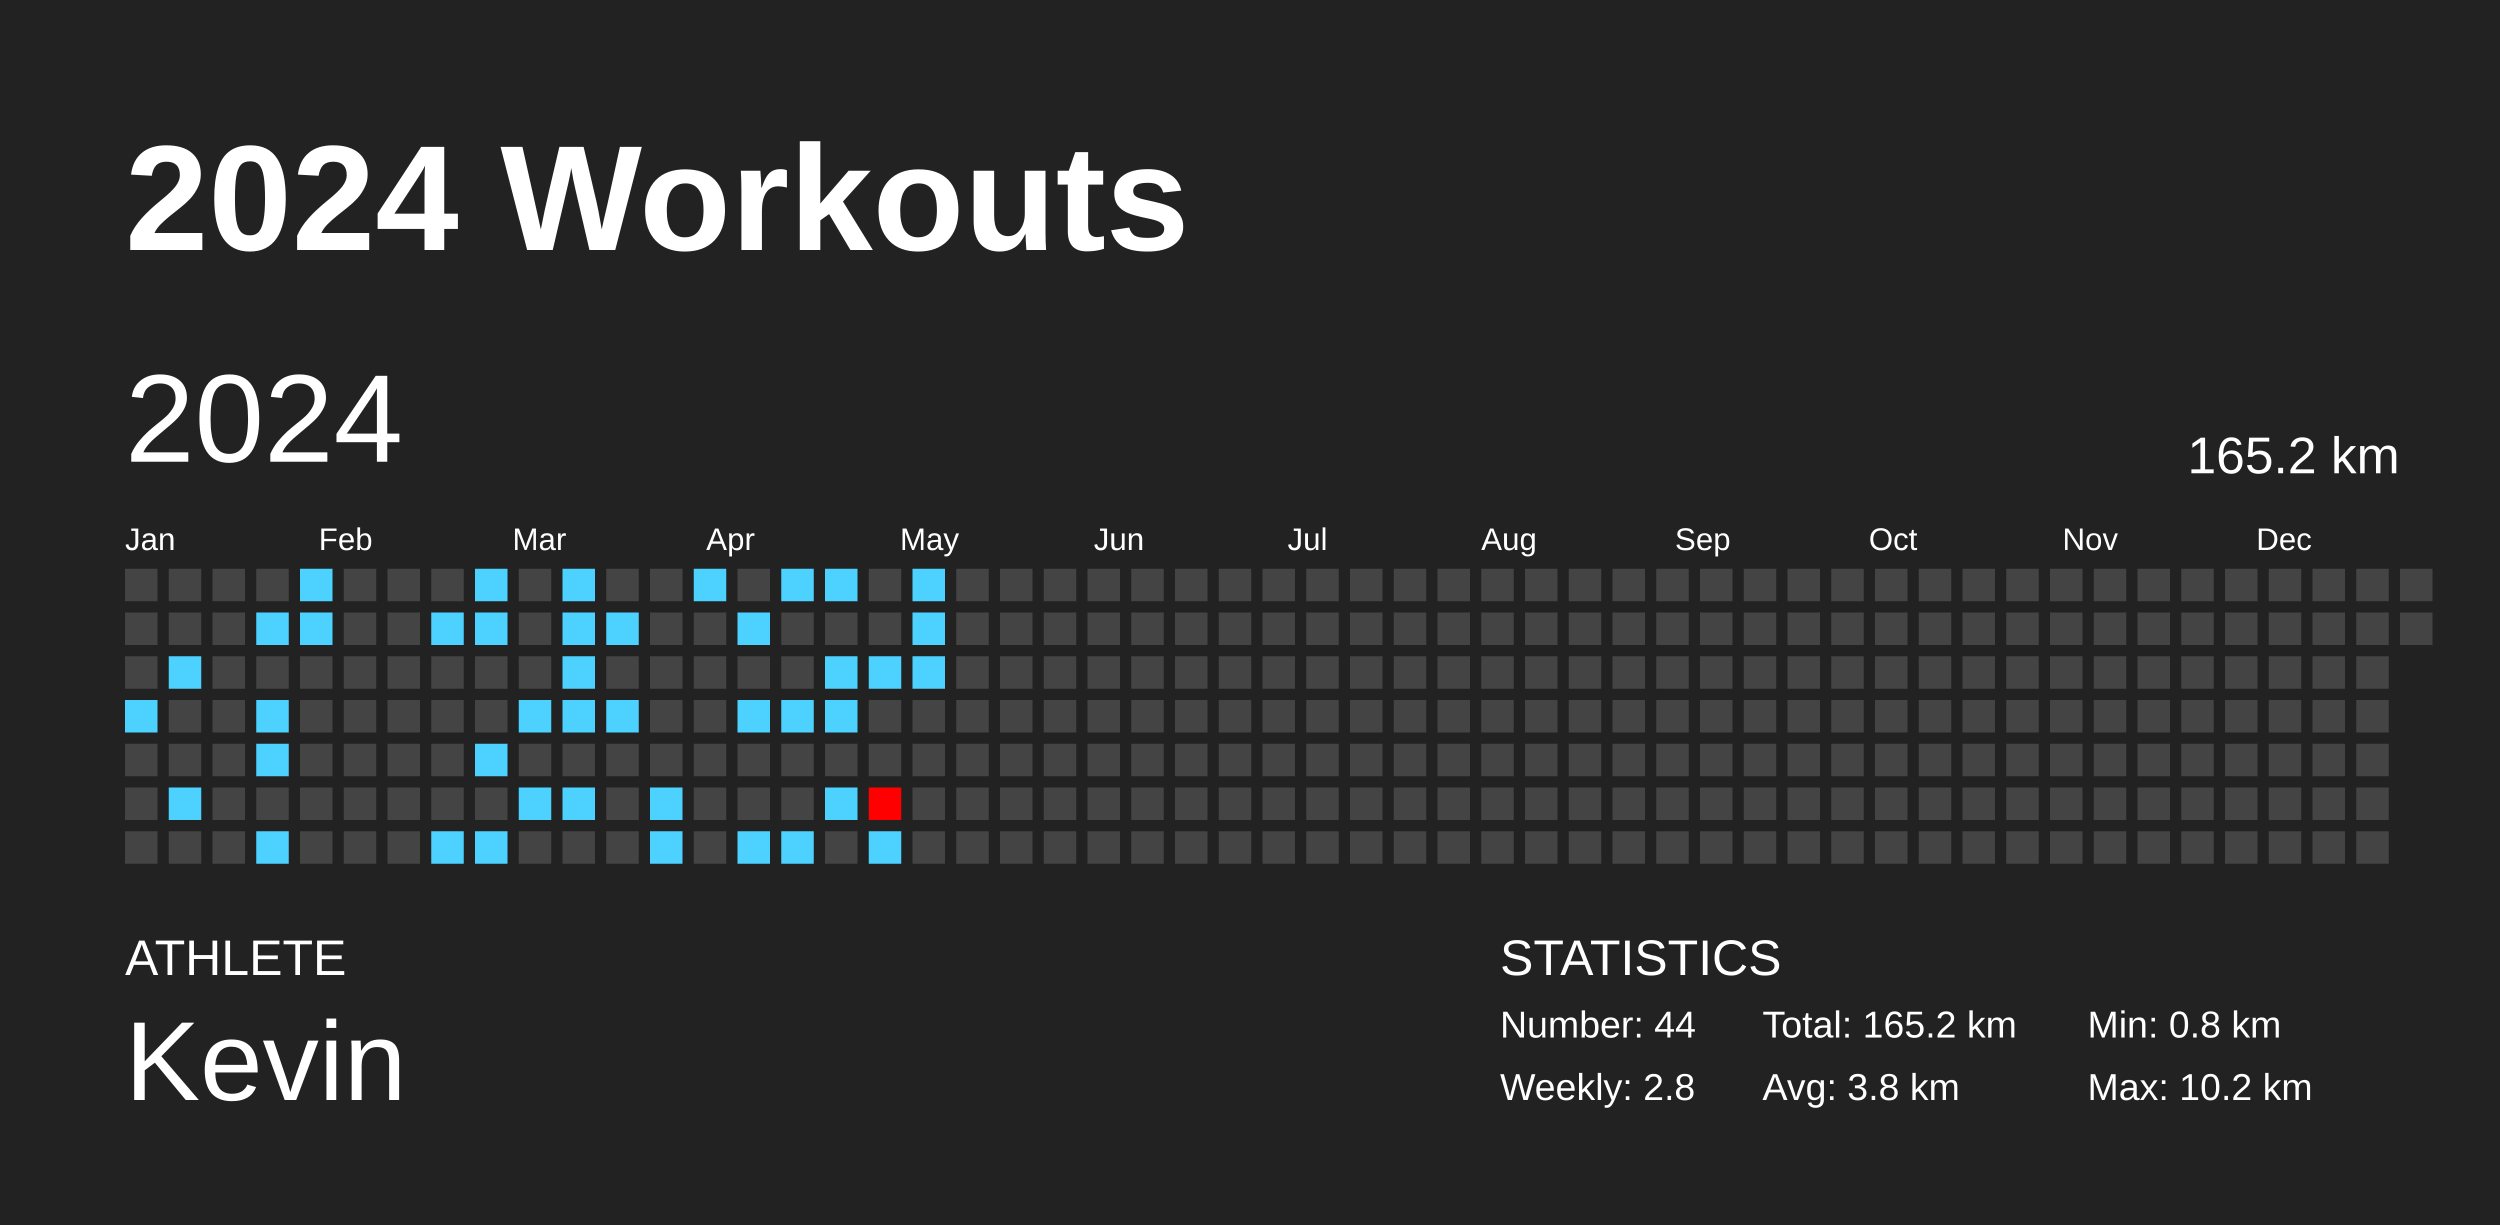
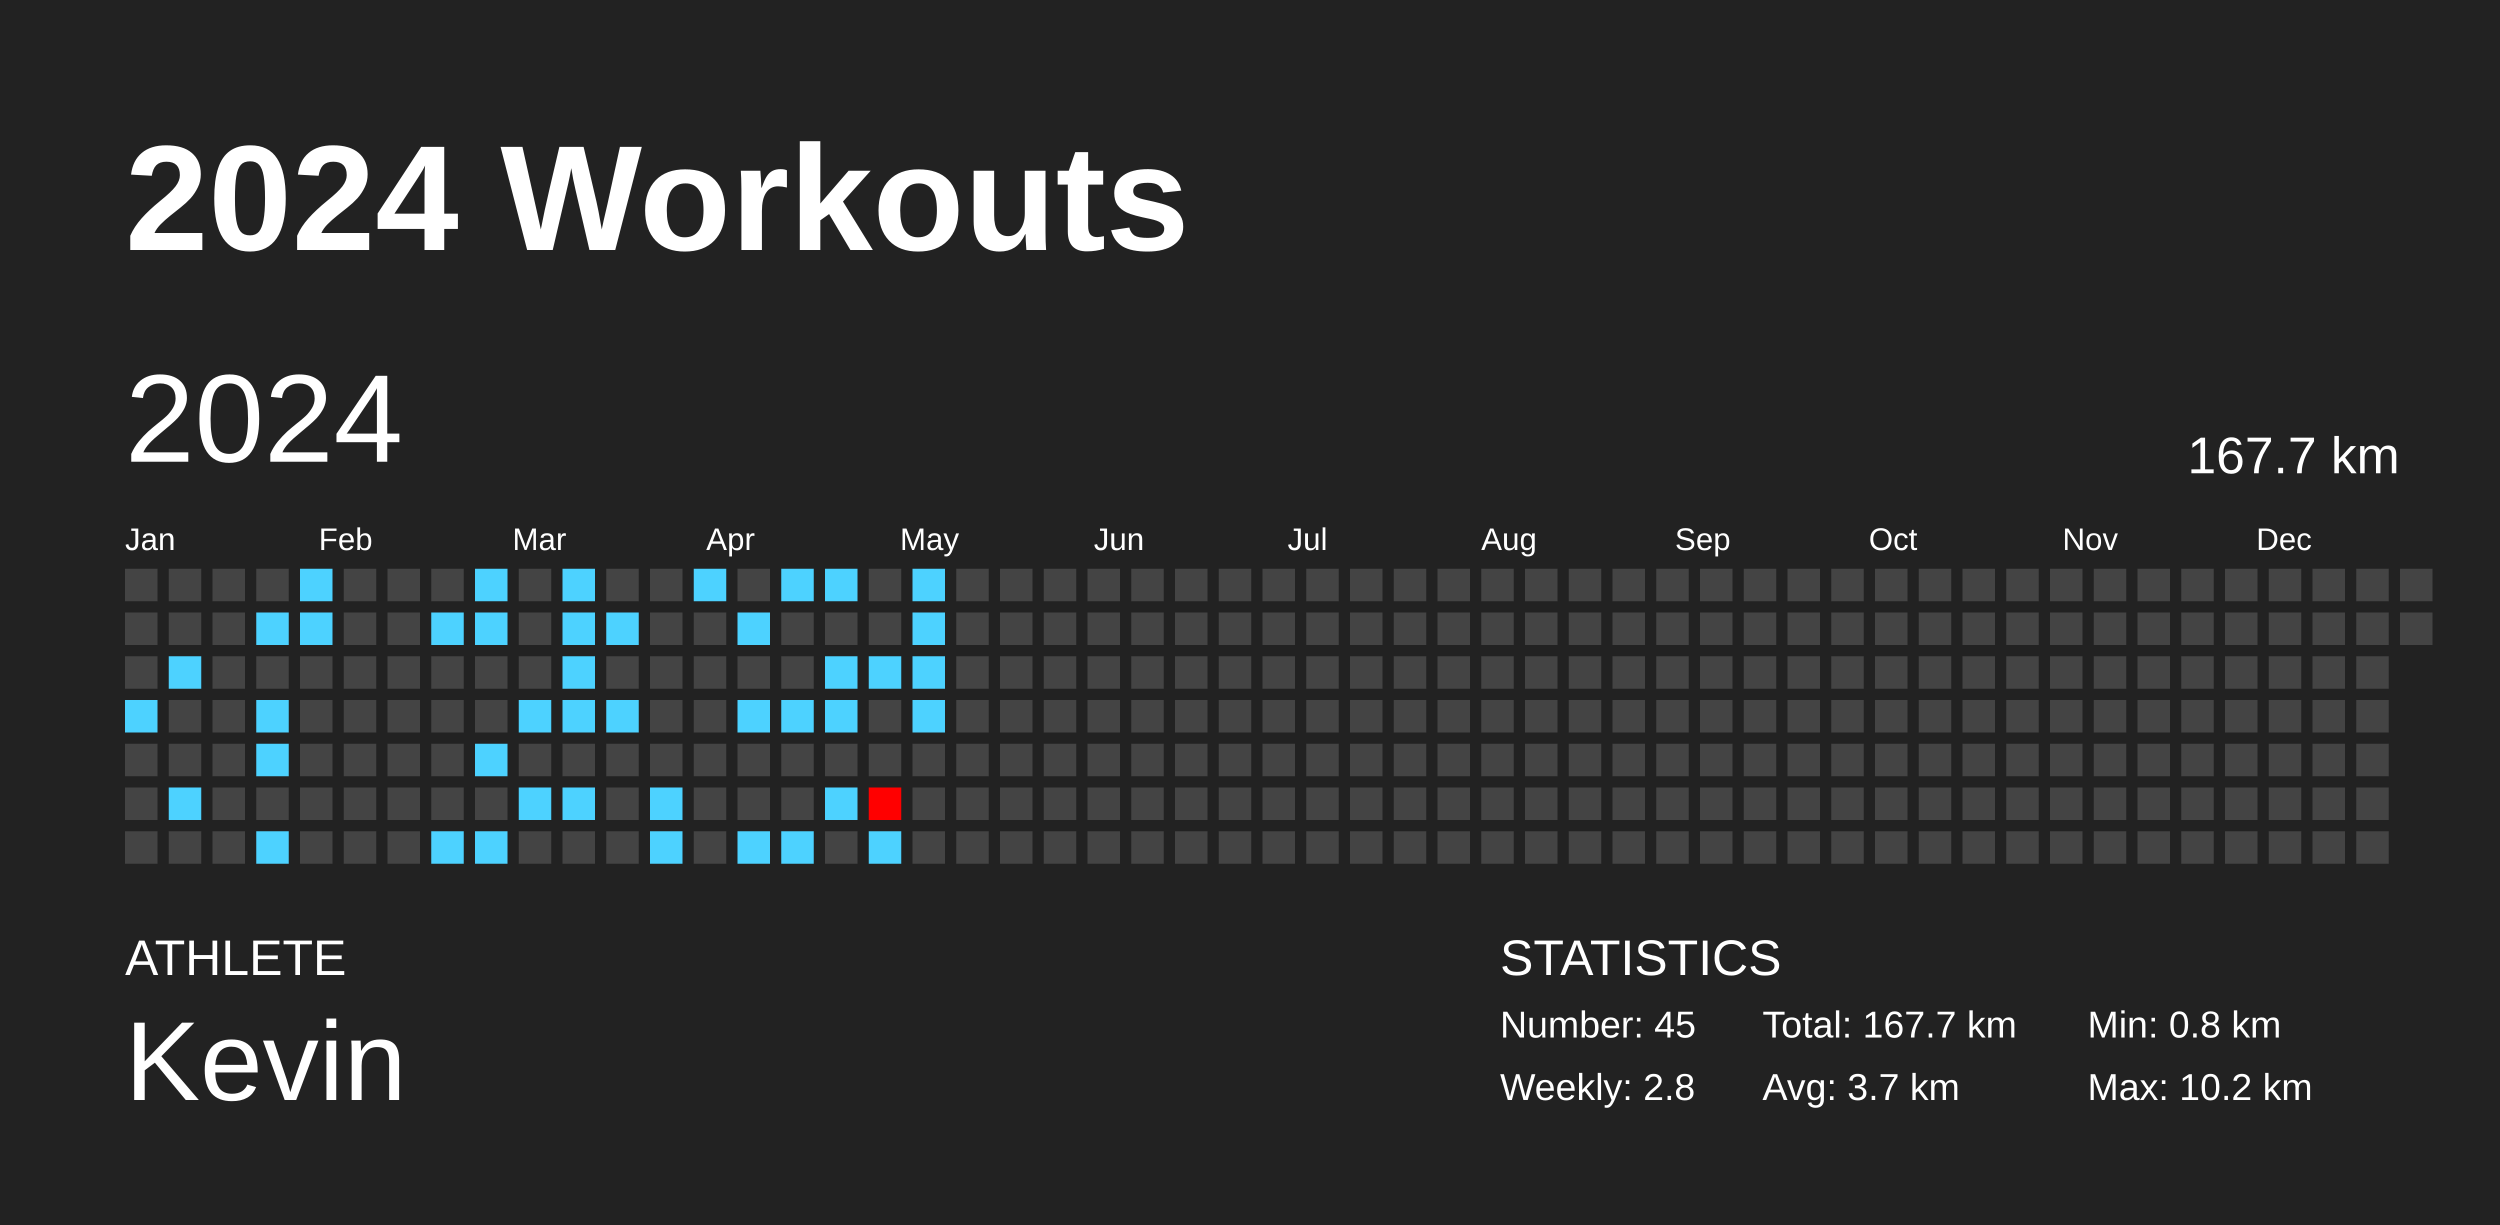
<svg xmlns="http://www.w3.org/2000/svg" baseProfile="full" height="98mm" version="1.1" viewBox="0,0,200,98" width="200mm">
  <defs />
  <rect fill="#222222" height="98" width="200" x="0" y="0" />
  <text fill="#FFFFFF" style="font-size:12px; font-family:Arial; font-weight:bold;" x="10" y="20">2024 Workouts</text>
  <text fill="#FFFFFF" style="font-size:4px; font-family:Arial" x="10" y="78">ATHLETE</text>
  <text fill="#FFFFFF" style="font-size:9px; font-family:Arial" x="10" y="88">Kevin</text>
  <text fill="#FFFFFF" style="font-size:4px; font-family:Arial" x="120" y="78">STATISTICS</text>
-   <text fill="#FFFFFF" style="font-size:3px; font-family:Arial" x="120" y="83">Number: 44</text>
+   <text fill="#FFFFFF" style="font-size:3px; font-family:Arial" x="120" y="83">Number: 45</text>
  <text fill="#FFFFFF" style="font-size:3px; font-family:Arial" x="120" y="88">Weekly: 2.8</text>
-   <text fill="#FFFFFF" style="font-size:3px; font-family:Arial" x="141" y="83">Total: 165.2 km</text>
-   <text fill="#FFFFFF" style="font-size:3px; font-family:Arial" x="141" y="88">Avg: 3.8 km</text>
+   <text fill="#FFFFFF" style="font-size:3px; font-family:Arial" x="141" y="83">Total: 167.7 km</text>
+   <text fill="#FFFFFF" style="font-size:3px; font-family:Arial" x="141" y="88">Avg: 3.7 km</text>
  <text fill="#FFFFFF" style="font-size:3px; font-family:Arial" x="167" y="83">Min: 0.8 km</text>
  <text fill="#FFFFFF" style="font-size:3px; font-family:Arial" x="167" y="88">Max: 10.2 km</text>
  <text dominant-baseline="hanging" fill="#FFFFFF" style="font-size:10.0px; font-family:Arial;" x="10" y="30">2024</text>
-   <text dominant-baseline="hanging" fill="#FFFFFF" style="font-size:4.125px; font-family:Arial;" x="175" y="35">165.2 km</text>
+   <text dominant-baseline="hanging" fill="#FFFFFF" style="font-size:4.125px; font-family:Arial;" x="175" y="35">167.7 km</text>
  <text fill="#FFFFFF" style="font-size:2.5px; font-family:Arial" x="10.0" y="44">Jan</text>
  <text fill="#FFFFFF" style="font-size:2.5px; font-family:Arial" x="25.5" y="44">Feb</text>
  <text fill="#FFFFFF" style="font-size:2.5px; font-family:Arial" x="41.0" y="44">Mar</text>
  <text fill="#FFFFFF" style="font-size:2.5px; font-family:Arial" x="56.5" y="44">Apr</text>
  <text fill="#FFFFFF" style="font-size:2.5px; font-family:Arial" x="72.0" y="44">May</text>
  <text fill="#FFFFFF" style="font-size:2.5px; font-family:Arial" x="87.5" y="44">Jun</text>
  <text fill="#FFFFFF" style="font-size:2.5px; font-family:Arial" x="103.0" y="44">Jul</text>
  <text fill="#FFFFFF" style="font-size:2.5px; font-family:Arial" x="118.5" y="44">Aug</text>
  <text fill="#FFFFFF" style="font-size:2.5px; font-family:Arial" x="134.0" y="44">Sep</text>
  <text fill="#FFFFFF" style="font-size:2.5px; font-family:Arial" x="149.5" y="44">Oct</text>
  <text fill="#FFFFFF" style="font-size:2.5px; font-family:Arial" x="165.0" y="44">Nov</text>
  <text fill="#FFFFFF" style="font-size:2.5px; font-family:Arial" x="180.5" y="44">Dec</text>
  <rect fill="#444444" height="2.6" width="2.6" x="10.0" y="45.5" />
  <rect fill="#444444" height="2.6" width="2.6" x="10.0" y="49.0" />
  <rect fill="#444444" height="2.6" width="2.6" x="10.0" y="52.5" />
  <rect fill="#4dd2ff" height="2.6" width="2.6" x="10.0" y="56.0" />
  <rect fill="#444444" height="2.6" width="2.6" x="10.0" y="59.5" />
  <rect fill="#444444" height="2.6" width="2.6" x="10.0" y="63.0" />
  <rect fill="#444444" height="2.6" width="2.6" x="10.0" y="66.5" />
  <rect fill="#444444" height="2.6" width="2.6" x="13.5" y="45.5" />
  <rect fill="#444444" height="2.6" width="2.6" x="13.5" y="49.0" />
  <rect fill="#4dd2ff" height="2.6" width="2.6" x="13.5" y="52.5" />
  <rect fill="#444444" height="2.6" width="2.6" x="13.5" y="56.0" />
  <rect fill="#444444" height="2.6" width="2.6" x="13.5" y="59.5" />
  <rect fill="#4dd2ff" height="2.6" width="2.6" x="13.5" y="63.0" />
  <rect fill="#444444" height="2.6" width="2.6" x="13.5" y="66.5" />
  <rect fill="#444444" height="2.6" width="2.6" x="17.0" y="45.5" />
  <rect fill="#444444" height="2.6" width="2.6" x="17.0" y="49.0" />
  <rect fill="#444444" height="2.6" width="2.6" x="17.0" y="52.5" />
  <rect fill="#444444" height="2.6" width="2.6" x="17.0" y="56.0" />
  <rect fill="#444444" height="2.6" width="2.6" x="17.0" y="59.5" />
  <rect fill="#444444" height="2.6" width="2.6" x="17.0" y="63.0" />
  <rect fill="#444444" height="2.6" width="2.6" x="17.0" y="66.5" />
  <rect fill="#444444" height="2.6" width="2.6" x="20.5" y="45.5" />
  <rect fill="#4dd2ff" height="2.6" width="2.6" x="20.5" y="49.0" />
  <rect fill="#444444" height="2.6" width="2.6" x="20.5" y="52.5" />
  <rect fill="#4dd2ff" height="2.6" width="2.6" x="20.5" y="56.0" />
  <rect fill="#4dd2ff" height="2.6" width="2.6" x="20.5" y="59.5" />
  <rect fill="#444444" height="2.6" width="2.6" x="20.5" y="63.0" />
  <rect fill="#4dd2ff" height="2.6" width="2.6" x="20.5" y="66.5" />
  <rect fill="#4dd2ff" height="2.6" width="2.6" x="24.0" y="45.5" />
  <rect fill="#4dd2ff" height="2.6" width="2.6" x="24.0" y="49.0" />
  <rect fill="#444444" height="2.6" width="2.6" x="24.0" y="52.5" />
  <rect fill="#444444" height="2.6" width="2.6" x="24.0" y="56.0" />
  <rect fill="#444444" height="2.6" width="2.6" x="24.0" y="59.5" />
  <rect fill="#444444" height="2.6" width="2.6" x="24.0" y="63.0" />
  <rect fill="#444444" height="2.6" width="2.6" x="24.0" y="66.5" />
  <rect fill="#444444" height="2.6" width="2.6" x="27.5" y="45.5" />
  <rect fill="#444444" height="2.6" width="2.6" x="27.5" y="49.0" />
  <rect fill="#444444" height="2.6" width="2.6" x="27.5" y="52.5" />
  <rect fill="#444444" height="2.6" width="2.6" x="27.5" y="56.0" />
  <rect fill="#444444" height="2.6" width="2.6" x="27.5" y="59.5" />
  <rect fill="#444444" height="2.6" width="2.6" x="27.5" y="63.0" />
  <rect fill="#444444" height="2.6" width="2.6" x="27.5" y="66.5" />
  <rect fill="#444444" height="2.6" width="2.6" x="31.0" y="45.5" />
  <rect fill="#444444" height="2.6" width="2.6" x="31.0" y="49.0" />
  <rect fill="#444444" height="2.6" width="2.6" x="31.0" y="52.5" />
  <rect fill="#444444" height="2.6" width="2.6" x="31.0" y="56.0" />
  <rect fill="#444444" height="2.6" width="2.6" x="31.0" y="59.5" />
  <rect fill="#444444" height="2.6" width="2.6" x="31.0" y="63.0" />
  <rect fill="#444444" height="2.6" width="2.6" x="31.0" y="66.5" />
  <rect fill="#444444" height="2.6" width="2.6" x="34.5" y="45.5" />
  <rect fill="#4dd2ff" height="2.6" width="2.6" x="34.5" y="49.0" />
  <rect fill="#444444" height="2.6" width="2.6" x="34.5" y="52.5" />
  <rect fill="#444444" height="2.6" width="2.6" x="34.5" y="56.0" />
  <rect fill="#444444" height="2.6" width="2.6" x="34.5" y="59.5" />
  <rect fill="#444444" height="2.6" width="2.6" x="34.5" y="63.0" />
  <rect fill="#4dd2ff" height="2.6" width="2.6" x="34.5" y="66.5" />
  <rect fill="#4dd2ff" height="2.6" width="2.6" x="38.0" y="45.5" />
  <rect fill="#4dd2ff" height="2.6" width="2.6" x="38.0" y="49.0" />
  <rect fill="#444444" height="2.6" width="2.6" x="38.0" y="52.5" />
  <rect fill="#444444" height="2.6" width="2.6" x="38.0" y="56.0" />
  <rect fill="#4dd2ff" height="2.6" width="2.6" x="38.0" y="59.5" />
  <rect fill="#444444" height="2.6" width="2.6" x="38.0" y="63.0" />
  <rect fill="#4dd2ff" height="2.6" width="2.6" x="38.0" y="66.5" />
  <rect fill="#444444" height="2.6" width="2.6" x="41.5" y="45.5" />
  <rect fill="#444444" height="2.6" width="2.6" x="41.5" y="49.0" />
  <rect fill="#444444" height="2.6" width="2.6" x="41.5" y="52.5" />
  <rect fill="#4dd2ff" height="2.6" width="2.6" x="41.5" y="56.0" />
  <rect fill="#444444" height="2.6" width="2.6" x="41.5" y="59.5" />
  <rect fill="#4dd2ff" height="2.6" width="2.6" x="41.5" y="63.0" />
  <rect fill="#444444" height="2.6" width="2.6" x="41.5" y="66.5" />
  <rect fill="#4dd2ff" height="2.6" width="2.6" x="45.0" y="45.5" />
  <rect fill="#4dd2ff" height="2.6" width="2.6" x="45.0" y="49.0" />
  <rect fill="#4dd2ff" height="2.6" width="2.6" x="45.0" y="52.5" />
  <rect fill="#4dd2ff" height="2.6" width="2.6" x="45.0" y="56.0" />
  <rect fill="#444444" height="2.6" width="2.6" x="45.0" y="59.5" />
  <rect fill="#4dd2ff" height="2.6" width="2.6" x="45.0" y="63.0" />
  <rect fill="#444444" height="2.6" width="2.6" x="45.0" y="66.5" />
  <rect fill="#444444" height="2.6" width="2.6" x="48.5" y="45.5" />
  <rect fill="#4dd2ff" height="2.6" width="2.6" x="48.5" y="49.0" />
  <rect fill="#444444" height="2.6" width="2.6" x="48.5" y="52.5" />
  <rect fill="#4dd2ff" height="2.6" width="2.6" x="48.5" y="56.0" />
  <rect fill="#444444" height="2.6" width="2.6" x="48.5" y="59.5" />
  <rect fill="#444444" height="2.6" width="2.6" x="48.5" y="63.0" />
  <rect fill="#444444" height="2.6" width="2.6" x="48.5" y="66.5" />
  <rect fill="#444444" height="2.6" width="2.6" x="52.0" y="45.5" />
  <rect fill="#444444" height="2.6" width="2.6" x="52.0" y="49.0" />
  <rect fill="#444444" height="2.6" width="2.6" x="52.0" y="52.5" />
  <rect fill="#444444" height="2.6" width="2.6" x="52.0" y="56.0" />
  <rect fill="#444444" height="2.6" width="2.6" x="52.0" y="59.5" />
  <rect fill="#4dd2ff" height="2.6" width="2.6" x="52.0" y="63.0" />
  <rect fill="#4dd2ff" height="2.6" width="2.6" x="52.0" y="66.5" />
  <rect fill="#4dd2ff" height="2.6" width="2.6" x="55.5" y="45.5" />
  <rect fill="#444444" height="2.6" width="2.6" x="55.5" y="49.0" />
  <rect fill="#444444" height="2.6" width="2.6" x="55.5" y="52.5" />
  <rect fill="#444444" height="2.6" width="2.6" x="55.5" y="56.0" />
  <rect fill="#444444" height="2.6" width="2.6" x="55.5" y="59.5" />
  <rect fill="#444444" height="2.6" width="2.6" x="55.5" y="63.0" />
  <rect fill="#444444" height="2.6" width="2.6" x="55.5" y="66.5" />
  <rect fill="#444444" height="2.6" width="2.6" x="59.0" y="45.5" />
  <rect fill="#4dd2ff" height="2.6" width="2.6" x="59.0" y="49.0" />
  <rect fill="#444444" height="2.6" width="2.6" x="59.0" y="52.5" />
  <rect fill="#4dd2ff" height="2.6" width="2.6" x="59.0" y="56.0" />
  <rect fill="#444444" height="2.6" width="2.6" x="59.0" y="59.5" />
  <rect fill="#444444" height="2.6" width="2.6" x="59.0" y="63.0" />
  <rect fill="#4dd2ff" height="2.6" width="2.6" x="59.0" y="66.5" />
  <rect fill="#4dd2ff" height="2.6" width="2.6" x="62.5" y="45.5" />
  <rect fill="#444444" height="2.6" width="2.6" x="62.5" y="49.0" />
  <rect fill="#444444" height="2.6" width="2.6" x="62.5" y="52.5" />
  <rect fill="#4dd2ff" height="2.6" width="2.6" x="62.5" y="56.0" />
  <rect fill="#444444" height="2.6" width="2.6" x="62.5" y="59.5" />
  <rect fill="#444444" height="2.6" width="2.6" x="62.5" y="63.0" />
  <rect fill="#4dd2ff" height="2.6" width="2.6" x="62.5" y="66.5" />
  <rect fill="#4dd2ff" height="2.6" width="2.6" x="66.0" y="45.5" />
  <rect fill="#444444" height="2.6" width="2.6" x="66.0" y="49.0" />
  <rect fill="#4dd2ff" height="2.6" width="2.6" x="66.0" y="52.5" />
  <rect fill="#4dd2ff" height="2.6" width="2.6" x="66.0" y="56.0" />
  <rect fill="#444444" height="2.6" width="2.6" x="66.0" y="59.5" />
  <rect fill="#4dd2ff" height="2.6" width="2.6" x="66.0" y="63.0" />
  <rect fill="#444444" height="2.6" width="2.6" x="66.0" y="66.5" />
  <rect fill="#444444" height="2.6" width="2.6" x="69.5" y="45.5" />
  <rect fill="#444444" height="2.6" width="2.6" x="69.5" y="49.0" />
  <rect fill="#4dd2ff" height="2.6" width="2.6" x="69.5" y="52.5" />
  <rect fill="#444444" height="2.6" width="2.6" x="69.5" y="56.0" />
  <rect fill="#444444" height="2.6" width="2.6" x="69.5" y="59.5" />
  <rect fill="#ff0000" height="2.6" width="2.6" x="69.5" y="63.0" />
  <rect fill="#4dd2ff" height="2.6" width="2.6" x="69.5" y="66.5" />
  <rect fill="#4dd2ff" height="2.6" width="2.6" x="73.0" y="45.5" />
  <rect fill="#4dd2ff" height="2.6" width="2.6" x="73.0" y="49.0" />
  <rect fill="#4dd2ff" height="2.6" width="2.6" x="73.0" y="52.5" />
-   <rect fill="#444444" height="2.6" width="2.6" x="73.0" y="56.0" />
+   <rect fill="#4dd2ff" height="2.6" width="2.6" x="73.0" y="56.0" />
  <rect fill="#444444" height="2.6" width="2.6" x="73.0" y="59.5" />
  <rect fill="#444444" height="2.6" width="2.6" x="73.0" y="63.0" />
  <rect fill="#444444" height="2.6" width="2.6" x="73.0" y="66.5" />
  <rect fill="#444444" height="2.6" width="2.6" x="76.5" y="45.5" />
  <rect fill="#444444" height="2.6" width="2.6" x="76.5" y="49.0" />
  <rect fill="#444444" height="2.6" width="2.6" x="76.5" y="52.5" />
  <rect fill="#444444" height="2.6" width="2.6" x="76.5" y="56.0" />
  <rect fill="#444444" height="2.6" width="2.6" x="76.5" y="59.5" />
  <rect fill="#444444" height="2.6" width="2.6" x="76.5" y="63.0" />
  <rect fill="#444444" height="2.6" width="2.6" x="76.5" y="66.5" />
  <rect fill="#444444" height="2.6" width="2.6" x="80.0" y="45.5" />
  <rect fill="#444444" height="2.6" width="2.6" x="80.0" y="49.0" />
  <rect fill="#444444" height="2.6" width="2.6" x="80.0" y="52.5" />
  <rect fill="#444444" height="2.6" width="2.6" x="80.0" y="56.0" />
  <rect fill="#444444" height="2.6" width="2.6" x="80.0" y="59.5" />
  <rect fill="#444444" height="2.6" width="2.6" x="80.0" y="63.0" />
  <rect fill="#444444" height="2.6" width="2.6" x="80.0" y="66.5" />
  <rect fill="#444444" height="2.6" width="2.6" x="83.5" y="45.5" />
  <rect fill="#444444" height="2.6" width="2.6" x="83.5" y="49.0" />
  <rect fill="#444444" height="2.6" width="2.6" x="83.5" y="52.5" />
  <rect fill="#444444" height="2.6" width="2.6" x="83.5" y="56.0" />
  <rect fill="#444444" height="2.6" width="2.6" x="83.5" y="59.5" />
  <rect fill="#444444" height="2.6" width="2.6" x="83.5" y="63.0" />
  <rect fill="#444444" height="2.6" width="2.6" x="83.5" y="66.5" />
  <rect fill="#444444" height="2.6" width="2.6" x="87.0" y="45.5" />
  <rect fill="#444444" height="2.6" width="2.6" x="87.0" y="49.0" />
  <rect fill="#444444" height="2.6" width="2.6" x="87.0" y="52.5" />
  <rect fill="#444444" height="2.6" width="2.6" x="87.0" y="56.0" />
  <rect fill="#444444" height="2.6" width="2.6" x="87.0" y="59.5" />
  <rect fill="#444444" height="2.6" width="2.6" x="87.0" y="63.0" />
  <rect fill="#444444" height="2.6" width="2.6" x="87.0" y="66.5" />
  <rect fill="#444444" height="2.6" width="2.6" x="90.5" y="45.5" />
  <rect fill="#444444" height="2.6" width="2.6" x="90.5" y="49.0" />
  <rect fill="#444444" height="2.6" width="2.6" x="90.5" y="52.5" />
  <rect fill="#444444" height="2.6" width="2.6" x="90.5" y="56.0" />
  <rect fill="#444444" height="2.6" width="2.6" x="90.5" y="59.5" />
  <rect fill="#444444" height="2.6" width="2.6" x="90.5" y="63.0" />
  <rect fill="#444444" height="2.6" width="2.6" x="90.5" y="66.5" />
  <rect fill="#444444" height="2.6" width="2.6" x="94.0" y="45.5" />
  <rect fill="#444444" height="2.6" width="2.6" x="94.0" y="49.0" />
  <rect fill="#444444" height="2.6" width="2.6" x="94.0" y="52.5" />
  <rect fill="#444444" height="2.6" width="2.6" x="94.0" y="56.0" />
  <rect fill="#444444" height="2.6" width="2.6" x="94.0" y="59.5" />
  <rect fill="#444444" height="2.6" width="2.6" x="94.0" y="63.0" />
  <rect fill="#444444" height="2.6" width="2.6" x="94.0" y="66.5" />
  <rect fill="#444444" height="2.6" width="2.6" x="97.5" y="45.5" />
  <rect fill="#444444" height="2.6" width="2.6" x="97.5" y="49.0" />
  <rect fill="#444444" height="2.6" width="2.6" x="97.5" y="52.5" />
  <rect fill="#444444" height="2.6" width="2.6" x="97.5" y="56.0" />
  <rect fill="#444444" height="2.6" width="2.6" x="97.5" y="59.5" />
  <rect fill="#444444" height="2.6" width="2.6" x="97.5" y="63.0" />
  <rect fill="#444444" height="2.6" width="2.6" x="97.5" y="66.5" />
  <rect fill="#444444" height="2.6" width="2.6" x="101.0" y="45.5" />
  <rect fill="#444444" height="2.6" width="2.6" x="101.0" y="49.0" />
  <rect fill="#444444" height="2.6" width="2.6" x="101.0" y="52.5" />
  <rect fill="#444444" height="2.6" width="2.6" x="101.0" y="56.0" />
  <rect fill="#444444" height="2.6" width="2.6" x="101.0" y="59.5" />
  <rect fill="#444444" height="2.6" width="2.6" x="101.0" y="63.0" />
  <rect fill="#444444" height="2.6" width="2.6" x="101.0" y="66.5" />
  <rect fill="#444444" height="2.6" width="2.6" x="104.5" y="45.5" />
  <rect fill="#444444" height="2.6" width="2.6" x="104.5" y="49.0" />
  <rect fill="#444444" height="2.6" width="2.6" x="104.5" y="52.5" />
  <rect fill="#444444" height="2.6" width="2.6" x="104.5" y="56.0" />
  <rect fill="#444444" height="2.6" width="2.6" x="104.5" y="59.5" />
  <rect fill="#444444" height="2.6" width="2.6" x="104.5" y="63.0" />
  <rect fill="#444444" height="2.6" width="2.6" x="104.5" y="66.5" />
  <rect fill="#444444" height="2.6" width="2.6" x="108.0" y="45.5" />
  <rect fill="#444444" height="2.6" width="2.6" x="108.0" y="49.0" />
  <rect fill="#444444" height="2.6" width="2.6" x="108.0" y="52.5" />
  <rect fill="#444444" height="2.6" width="2.6" x="108.0" y="56.0" />
  <rect fill="#444444" height="2.6" width="2.6" x="108.0" y="59.5" />
  <rect fill="#444444" height="2.6" width="2.6" x="108.0" y="63.0" />
  <rect fill="#444444" height="2.6" width="2.6" x="108.0" y="66.5" />
  <rect fill="#444444" height="2.6" width="2.6" x="111.5" y="45.5" />
  <rect fill="#444444" height="2.6" width="2.6" x="111.5" y="49.0" />
  <rect fill="#444444" height="2.6" width="2.6" x="111.5" y="52.5" />
  <rect fill="#444444" height="2.6" width="2.6" x="111.5" y="56.0" />
  <rect fill="#444444" height="2.6" width="2.6" x="111.5" y="59.5" />
  <rect fill="#444444" height="2.6" width="2.6" x="111.5" y="63.0" />
  <rect fill="#444444" height="2.6" width="2.6" x="111.5" y="66.5" />
  <rect fill="#444444" height="2.6" width="2.6" x="115.0" y="45.5" />
  <rect fill="#444444" height="2.6" width="2.6" x="115.0" y="49.0" />
  <rect fill="#444444" height="2.6" width="2.6" x="115.0" y="52.5" />
  <rect fill="#444444" height="2.6" width="2.6" x="115.0" y="56.0" />
  <rect fill="#444444" height="2.6" width="2.6" x="115.0" y="59.5" />
  <rect fill="#444444" height="2.6" width="2.6" x="115.0" y="63.0" />
  <rect fill="#444444" height="2.6" width="2.6" x="115.0" y="66.5" />
  <rect fill="#444444" height="2.6" width="2.6" x="118.5" y="45.5" />
  <rect fill="#444444" height="2.6" width="2.6" x="118.5" y="49.0" />
  <rect fill="#444444" height="2.6" width="2.6" x="118.5" y="52.5" />
  <rect fill="#444444" height="2.6" width="2.6" x="118.5" y="56.0" />
  <rect fill="#444444" height="2.6" width="2.6" x="118.5" y="59.5" />
  <rect fill="#444444" height="2.6" width="2.6" x="118.5" y="63.0" />
  <rect fill="#444444" height="2.6" width="2.6" x="118.5" y="66.5" />
  <rect fill="#444444" height="2.6" width="2.6" x="122.0" y="45.5" />
  <rect fill="#444444" height="2.6" width="2.6" x="122.0" y="49.0" />
  <rect fill="#444444" height="2.6" width="2.6" x="122.0" y="52.5" />
  <rect fill="#444444" height="2.6" width="2.6" x="122.0" y="56.0" />
  <rect fill="#444444" height="2.6" width="2.6" x="122.0" y="59.5" />
  <rect fill="#444444" height="2.6" width="2.6" x="122.0" y="63.0" />
  <rect fill="#444444" height="2.6" width="2.6" x="122.0" y="66.5" />
  <rect fill="#444444" height="2.6" width="2.6" x="125.5" y="45.5" />
  <rect fill="#444444" height="2.6" width="2.6" x="125.5" y="49.0" />
  <rect fill="#444444" height="2.6" width="2.6" x="125.5" y="52.5" />
  <rect fill="#444444" height="2.6" width="2.6" x="125.5" y="56.0" />
  <rect fill="#444444" height="2.6" width="2.6" x="125.5" y="59.5" />
  <rect fill="#444444" height="2.6" width="2.6" x="125.5" y="63.0" />
  <rect fill="#444444" height="2.6" width="2.6" x="125.5" y="66.5" />
  <rect fill="#444444" height="2.6" width="2.6" x="129.0" y="45.5" />
  <rect fill="#444444" height="2.6" width="2.6" x="129.0" y="49.0" />
  <rect fill="#444444" height="2.6" width="2.6" x="129.0" y="52.5" />
  <rect fill="#444444" height="2.6" width="2.6" x="129.0" y="56.0" />
  <rect fill="#444444" height="2.6" width="2.6" x="129.0" y="59.5" />
  <rect fill="#444444" height="2.6" width="2.6" x="129.0" y="63.0" />
  <rect fill="#444444" height="2.6" width="2.6" x="129.0" y="66.5" />
  <rect fill="#444444" height="2.6" width="2.6" x="132.5" y="45.5" />
  <rect fill="#444444" height="2.6" width="2.6" x="132.5" y="49.0" />
  <rect fill="#444444" height="2.6" width="2.6" x="132.5" y="52.5" />
  <rect fill="#444444" height="2.6" width="2.6" x="132.5" y="56.0" />
  <rect fill="#444444" height="2.6" width="2.6" x="132.5" y="59.5" />
  <rect fill="#444444" height="2.6" width="2.6" x="132.5" y="63.0" />
  <rect fill="#444444" height="2.6" width="2.6" x="132.5" y="66.5" />
  <rect fill="#444444" height="2.6" width="2.6" x="136.0" y="45.5" />
  <rect fill="#444444" height="2.6" width="2.6" x="136.0" y="49.0" />
  <rect fill="#444444" height="2.6" width="2.6" x="136.0" y="52.5" />
  <rect fill="#444444" height="2.6" width="2.6" x="136.0" y="56.0" />
  <rect fill="#444444" height="2.6" width="2.6" x="136.0" y="59.5" />
  <rect fill="#444444" height="2.6" width="2.6" x="136.0" y="63.0" />
  <rect fill="#444444" height="2.6" width="2.6" x="136.0" y="66.5" />
  <rect fill="#444444" height="2.6" width="2.6" x="139.5" y="45.5" />
  <rect fill="#444444" height="2.6" width="2.6" x="139.5" y="49.0" />
  <rect fill="#444444" height="2.6" width="2.6" x="139.5" y="52.5" />
  <rect fill="#444444" height="2.6" width="2.6" x="139.5" y="56.0" />
  <rect fill="#444444" height="2.6" width="2.6" x="139.5" y="59.5" />
  <rect fill="#444444" height="2.6" width="2.6" x="139.5" y="63.0" />
  <rect fill="#444444" height="2.6" width="2.6" x="139.5" y="66.5" />
  <rect fill="#444444" height="2.6" width="2.6" x="143.0" y="45.5" />
  <rect fill="#444444" height="2.6" width="2.6" x="143.0" y="49.0" />
  <rect fill="#444444" height="2.6" width="2.6" x="143.0" y="52.5" />
  <rect fill="#444444" height="2.6" width="2.6" x="143.0" y="56.0" />
  <rect fill="#444444" height="2.6" width="2.6" x="143.0" y="59.5" />
  <rect fill="#444444" height="2.6" width="2.6" x="143.0" y="63.0" />
  <rect fill="#444444" height="2.6" width="2.6" x="143.0" y="66.5" />
  <rect fill="#444444" height="2.6" width="2.6" x="146.5" y="45.5" />
  <rect fill="#444444" height="2.6" width="2.6" x="146.5" y="49.0" />
  <rect fill="#444444" height="2.6" width="2.6" x="146.5" y="52.5" />
  <rect fill="#444444" height="2.6" width="2.6" x="146.5" y="56.0" />
  <rect fill="#444444" height="2.6" width="2.6" x="146.5" y="59.5" />
  <rect fill="#444444" height="2.6" width="2.6" x="146.5" y="63.0" />
  <rect fill="#444444" height="2.6" width="2.6" x="146.5" y="66.5" />
  <rect fill="#444444" height="2.6" width="2.6" x="150.0" y="45.5" />
  <rect fill="#444444" height="2.6" width="2.6" x="150.0" y="49.0" />
  <rect fill="#444444" height="2.6" width="2.6" x="150.0" y="52.5" />
  <rect fill="#444444" height="2.6" width="2.6" x="150.0" y="56.0" />
  <rect fill="#444444" height="2.6" width="2.6" x="150.0" y="59.5" />
  <rect fill="#444444" height="2.6" width="2.6" x="150.0" y="63.0" />
  <rect fill="#444444" height="2.6" width="2.6" x="150.0" y="66.5" />
  <rect fill="#444444" height="2.6" width="2.6" x="153.5" y="45.5" />
  <rect fill="#444444" height="2.6" width="2.6" x="153.5" y="49.0" />
  <rect fill="#444444" height="2.6" width="2.6" x="153.5" y="52.5" />
  <rect fill="#444444" height="2.6" width="2.6" x="153.5" y="56.0" />
  <rect fill="#444444" height="2.6" width="2.6" x="153.5" y="59.5" />
  <rect fill="#444444" height="2.6" width="2.6" x="153.5" y="63.0" />
  <rect fill="#444444" height="2.6" width="2.6" x="153.5" y="66.5" />
  <rect fill="#444444" height="2.6" width="2.6" x="157.0" y="45.5" />
  <rect fill="#444444" height="2.6" width="2.6" x="157.0" y="49.0" />
  <rect fill="#444444" height="2.6" width="2.6" x="157.0" y="52.5" />
  <rect fill="#444444" height="2.6" width="2.6" x="157.0" y="56.0" />
  <rect fill="#444444" height="2.6" width="2.6" x="157.0" y="59.5" />
  <rect fill="#444444" height="2.6" width="2.6" x="157.0" y="63.0" />
  <rect fill="#444444" height="2.6" width="2.6" x="157.0" y="66.5" />
  <rect fill="#444444" height="2.6" width="2.6" x="160.5" y="45.5" />
  <rect fill="#444444" height="2.6" width="2.6" x="160.5" y="49.0" />
  <rect fill="#444444" height="2.6" width="2.6" x="160.5" y="52.5" />
  <rect fill="#444444" height="2.6" width="2.6" x="160.5" y="56.0" />
  <rect fill="#444444" height="2.6" width="2.6" x="160.5" y="59.5" />
  <rect fill="#444444" height="2.6" width="2.6" x="160.5" y="63.0" />
  <rect fill="#444444" height="2.6" width="2.6" x="160.5" y="66.5" />
  <rect fill="#444444" height="2.6" width="2.6" x="164.0" y="45.5" />
  <rect fill="#444444" height="2.6" width="2.6" x="164.0" y="49.0" />
  <rect fill="#444444" height="2.6" width="2.6" x="164.0" y="52.5" />
  <rect fill="#444444" height="2.6" width="2.6" x="164.0" y="56.0" />
  <rect fill="#444444" height="2.6" width="2.6" x="164.0" y="59.5" />
  <rect fill="#444444" height="2.6" width="2.6" x="164.0" y="63.0" />
  <rect fill="#444444" height="2.6" width="2.6" x="164.0" y="66.5" />
  <rect fill="#444444" height="2.6" width="2.6" x="167.5" y="45.5" />
  <rect fill="#444444" height="2.6" width="2.6" x="167.5" y="49.0" />
  <rect fill="#444444" height="2.6" width="2.6" x="167.5" y="52.5" />
  <rect fill="#444444" height="2.6" width="2.6" x="167.5" y="56.0" />
  <rect fill="#444444" height="2.6" width="2.6" x="167.5" y="59.5" />
  <rect fill="#444444" height="2.6" width="2.6" x="167.5" y="63.0" />
  <rect fill="#444444" height="2.6" width="2.6" x="167.5" y="66.5" />
  <rect fill="#444444" height="2.6" width="2.6" x="171.0" y="45.5" />
  <rect fill="#444444" height="2.6" width="2.6" x="171.0" y="49.0" />
  <rect fill="#444444" height="2.6" width="2.6" x="171.0" y="52.5" />
  <rect fill="#444444" height="2.6" width="2.6" x="171.0" y="56.0" />
  <rect fill="#444444" height="2.6" width="2.6" x="171.0" y="59.5" />
  <rect fill="#444444" height="2.6" width="2.6" x="171.0" y="63.0" />
  <rect fill="#444444" height="2.6" width="2.6" x="171.0" y="66.5" />
  <rect fill="#444444" height="2.6" width="2.6" x="174.5" y="45.5" />
  <rect fill="#444444" height="2.6" width="2.6" x="174.5" y="49.0" />
  <rect fill="#444444" height="2.6" width="2.6" x="174.5" y="52.5" />
  <rect fill="#444444" height="2.6" width="2.6" x="174.5" y="56.0" />
  <rect fill="#444444" height="2.6" width="2.6" x="174.5" y="59.5" />
  <rect fill="#444444" height="2.6" width="2.6" x="174.5" y="63.0" />
  <rect fill="#444444" height="2.6" width="2.6" x="174.5" y="66.5" />
  <rect fill="#444444" height="2.6" width="2.6" x="178.0" y="45.5" />
  <rect fill="#444444" height="2.6" width="2.6" x="178.0" y="49.0" />
  <rect fill="#444444" height="2.6" width="2.6" x="178.0" y="52.5" />
  <rect fill="#444444" height="2.6" width="2.6" x="178.0" y="56.0" />
  <rect fill="#444444" height="2.6" width="2.6" x="178.0" y="59.5" />
  <rect fill="#444444" height="2.6" width="2.6" x="178.0" y="63.0" />
  <rect fill="#444444" height="2.6" width="2.6" x="178.0" y="66.5" />
  <rect fill="#444444" height="2.6" width="2.6" x="181.5" y="45.5" />
  <rect fill="#444444" height="2.6" width="2.6" x="181.5" y="49.0" />
  <rect fill="#444444" height="2.6" width="2.6" x="181.5" y="52.5" />
  <rect fill="#444444" height="2.6" width="2.6" x="181.5" y="56.0" />
  <rect fill="#444444" height="2.6" width="2.6" x="181.5" y="59.5" />
  <rect fill="#444444" height="2.6" width="2.6" x="181.5" y="63.0" />
  <rect fill="#444444" height="2.6" width="2.6" x="181.5" y="66.5" />
  <rect fill="#444444" height="2.6" width="2.6" x="185.0" y="45.5" />
  <rect fill="#444444" height="2.6" width="2.6" x="185.0" y="49.0" />
  <rect fill="#444444" height="2.6" width="2.6" x="185.0" y="52.5" />
  <rect fill="#444444" height="2.6" width="2.6" x="185.0" y="56.0" />
  <rect fill="#444444" height="2.6" width="2.6" x="185.0" y="59.5" />
  <rect fill="#444444" height="2.6" width="2.6" x="185.0" y="63.0" />
  <rect fill="#444444" height="2.6" width="2.6" x="185.0" y="66.5" />
  <rect fill="#444444" height="2.6" width="2.6" x="188.5" y="45.5" />
  <rect fill="#444444" height="2.6" width="2.6" x="188.5" y="49.0" />
  <rect fill="#444444" height="2.6" width="2.6" x="188.5" y="52.5" />
  <rect fill="#444444" height="2.6" width="2.6" x="188.5" y="56.0" />
  <rect fill="#444444" height="2.6" width="2.6" x="188.5" y="59.5" />
  <rect fill="#444444" height="2.6" width="2.6" x="188.5" y="63.0" />
  <rect fill="#444444" height="2.6" width="2.6" x="188.5" y="66.5" />
  <rect fill="#444444" height="2.6" width="2.6" x="192.0" y="45.5" />
  <rect fill="#444444" height="2.6" width="2.6" x="192.0" y="49.0" />
</svg>
